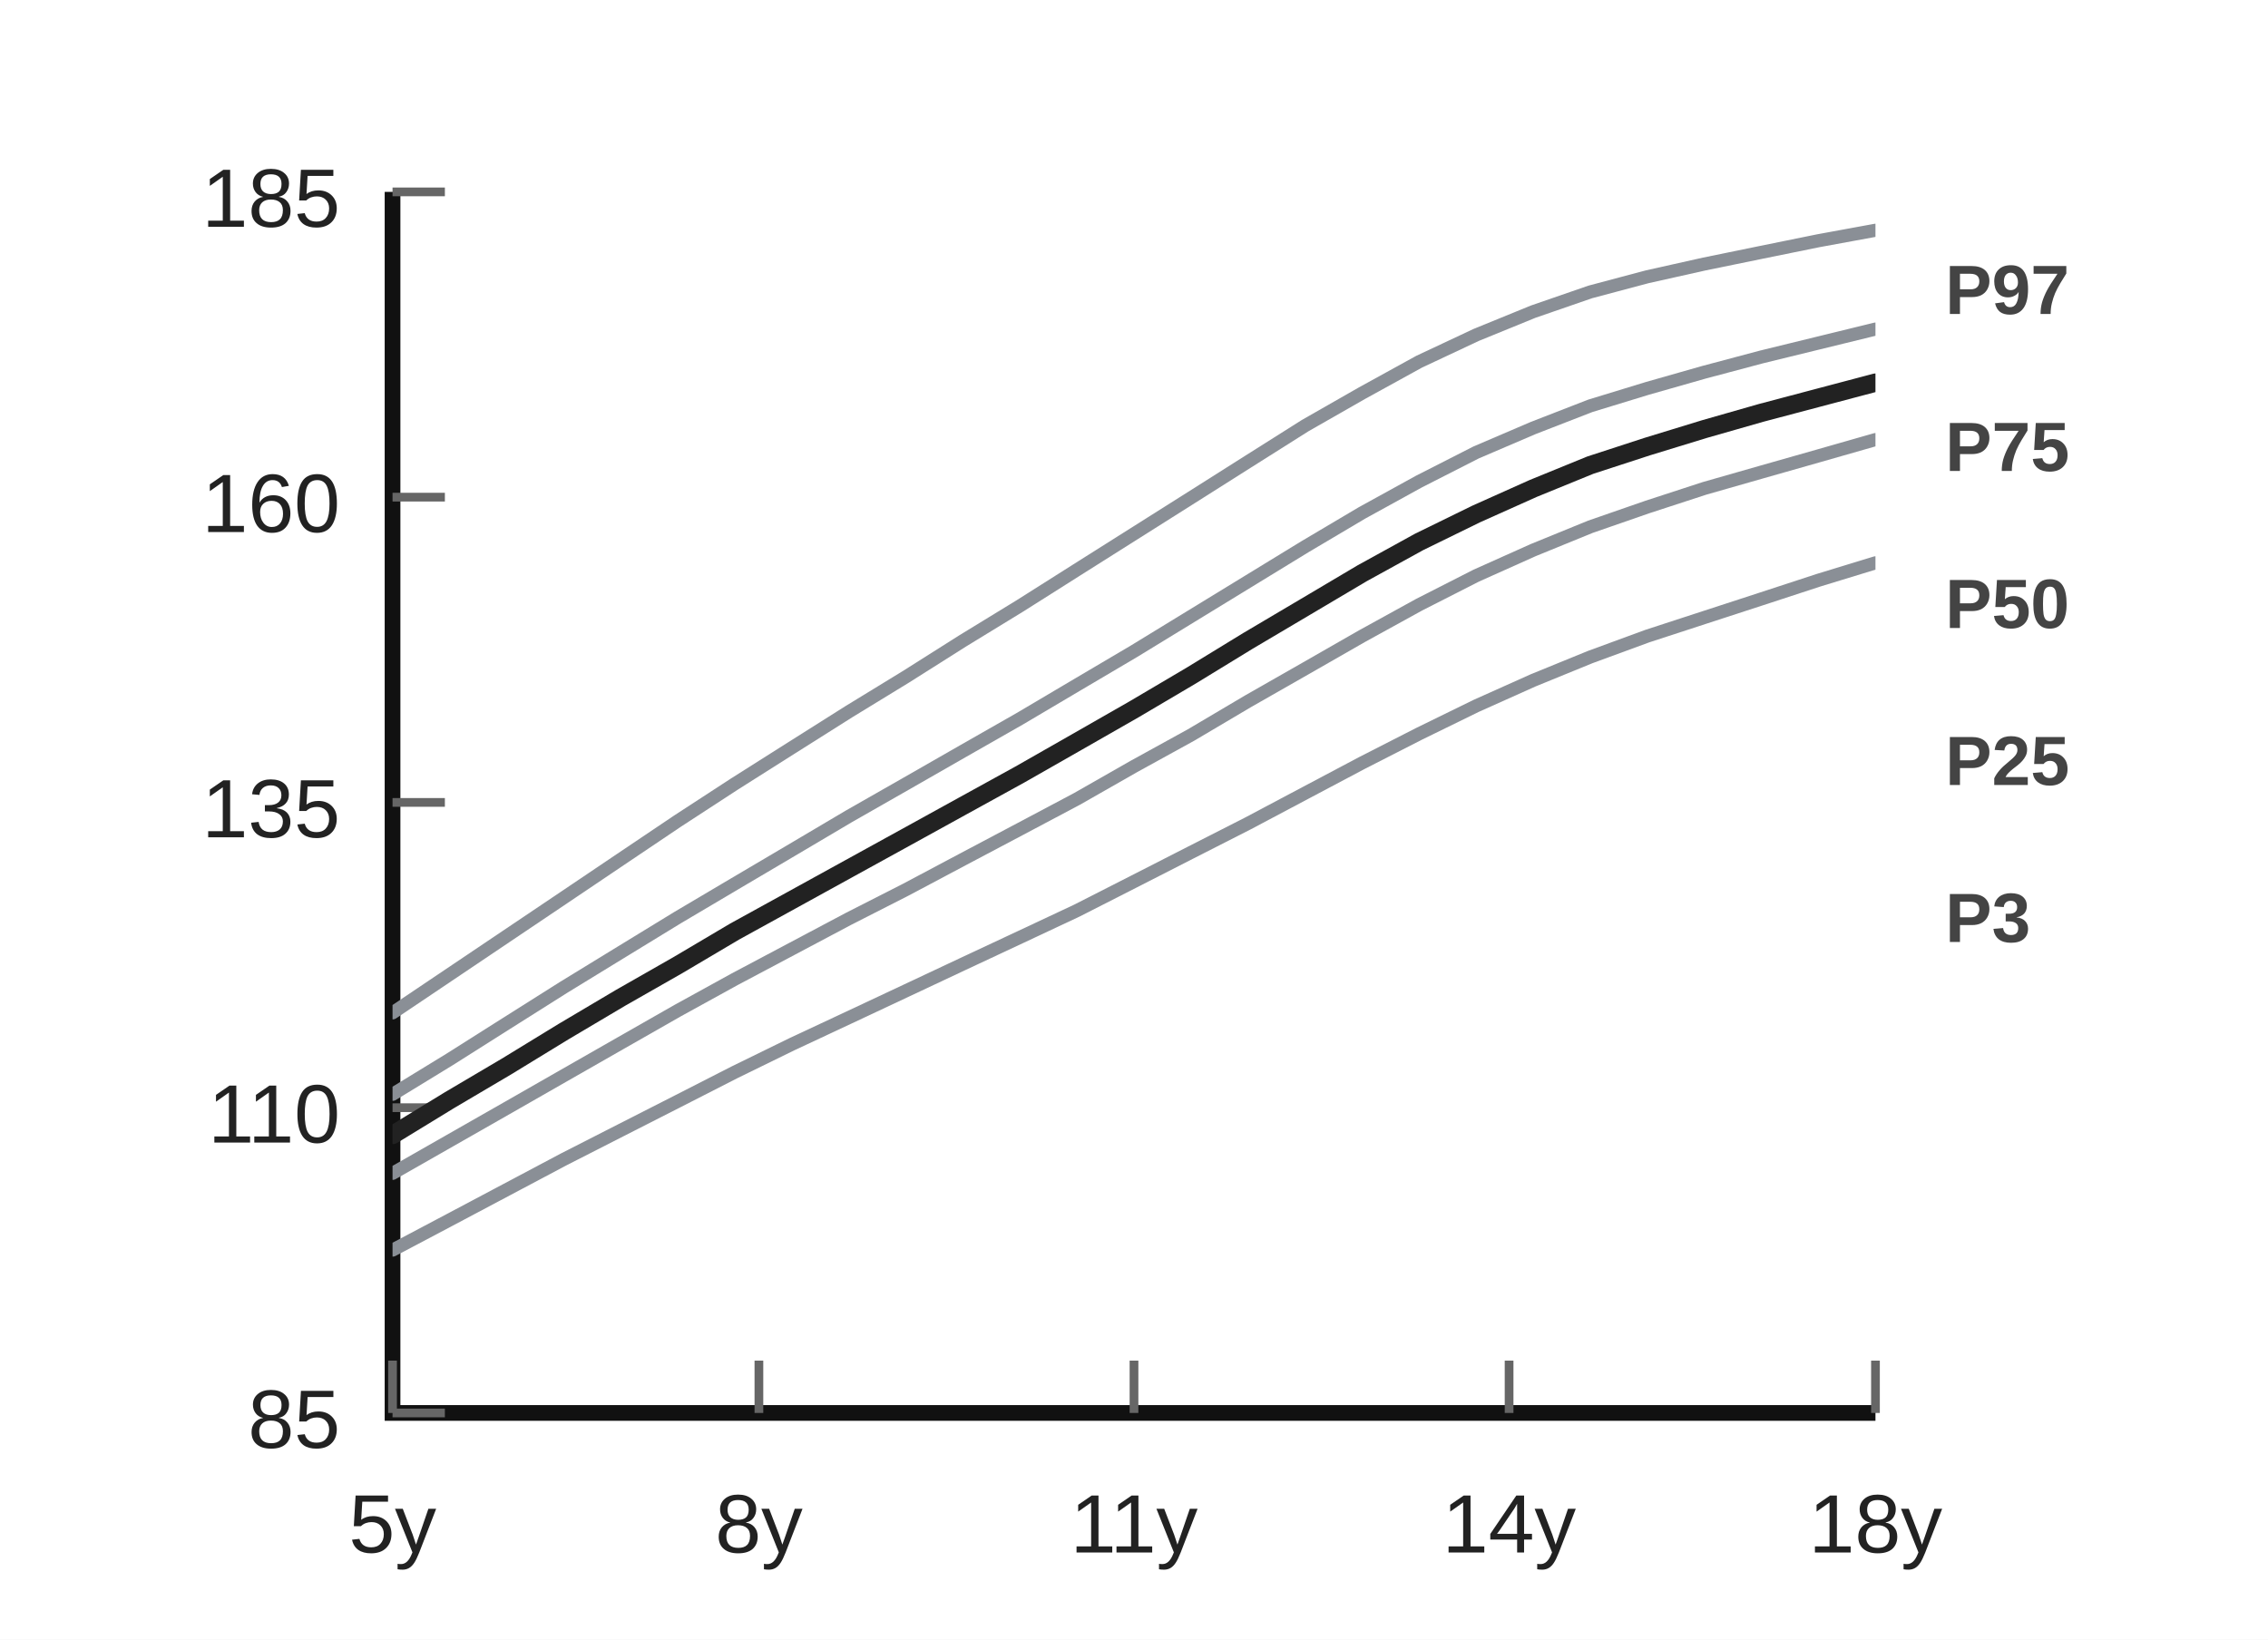
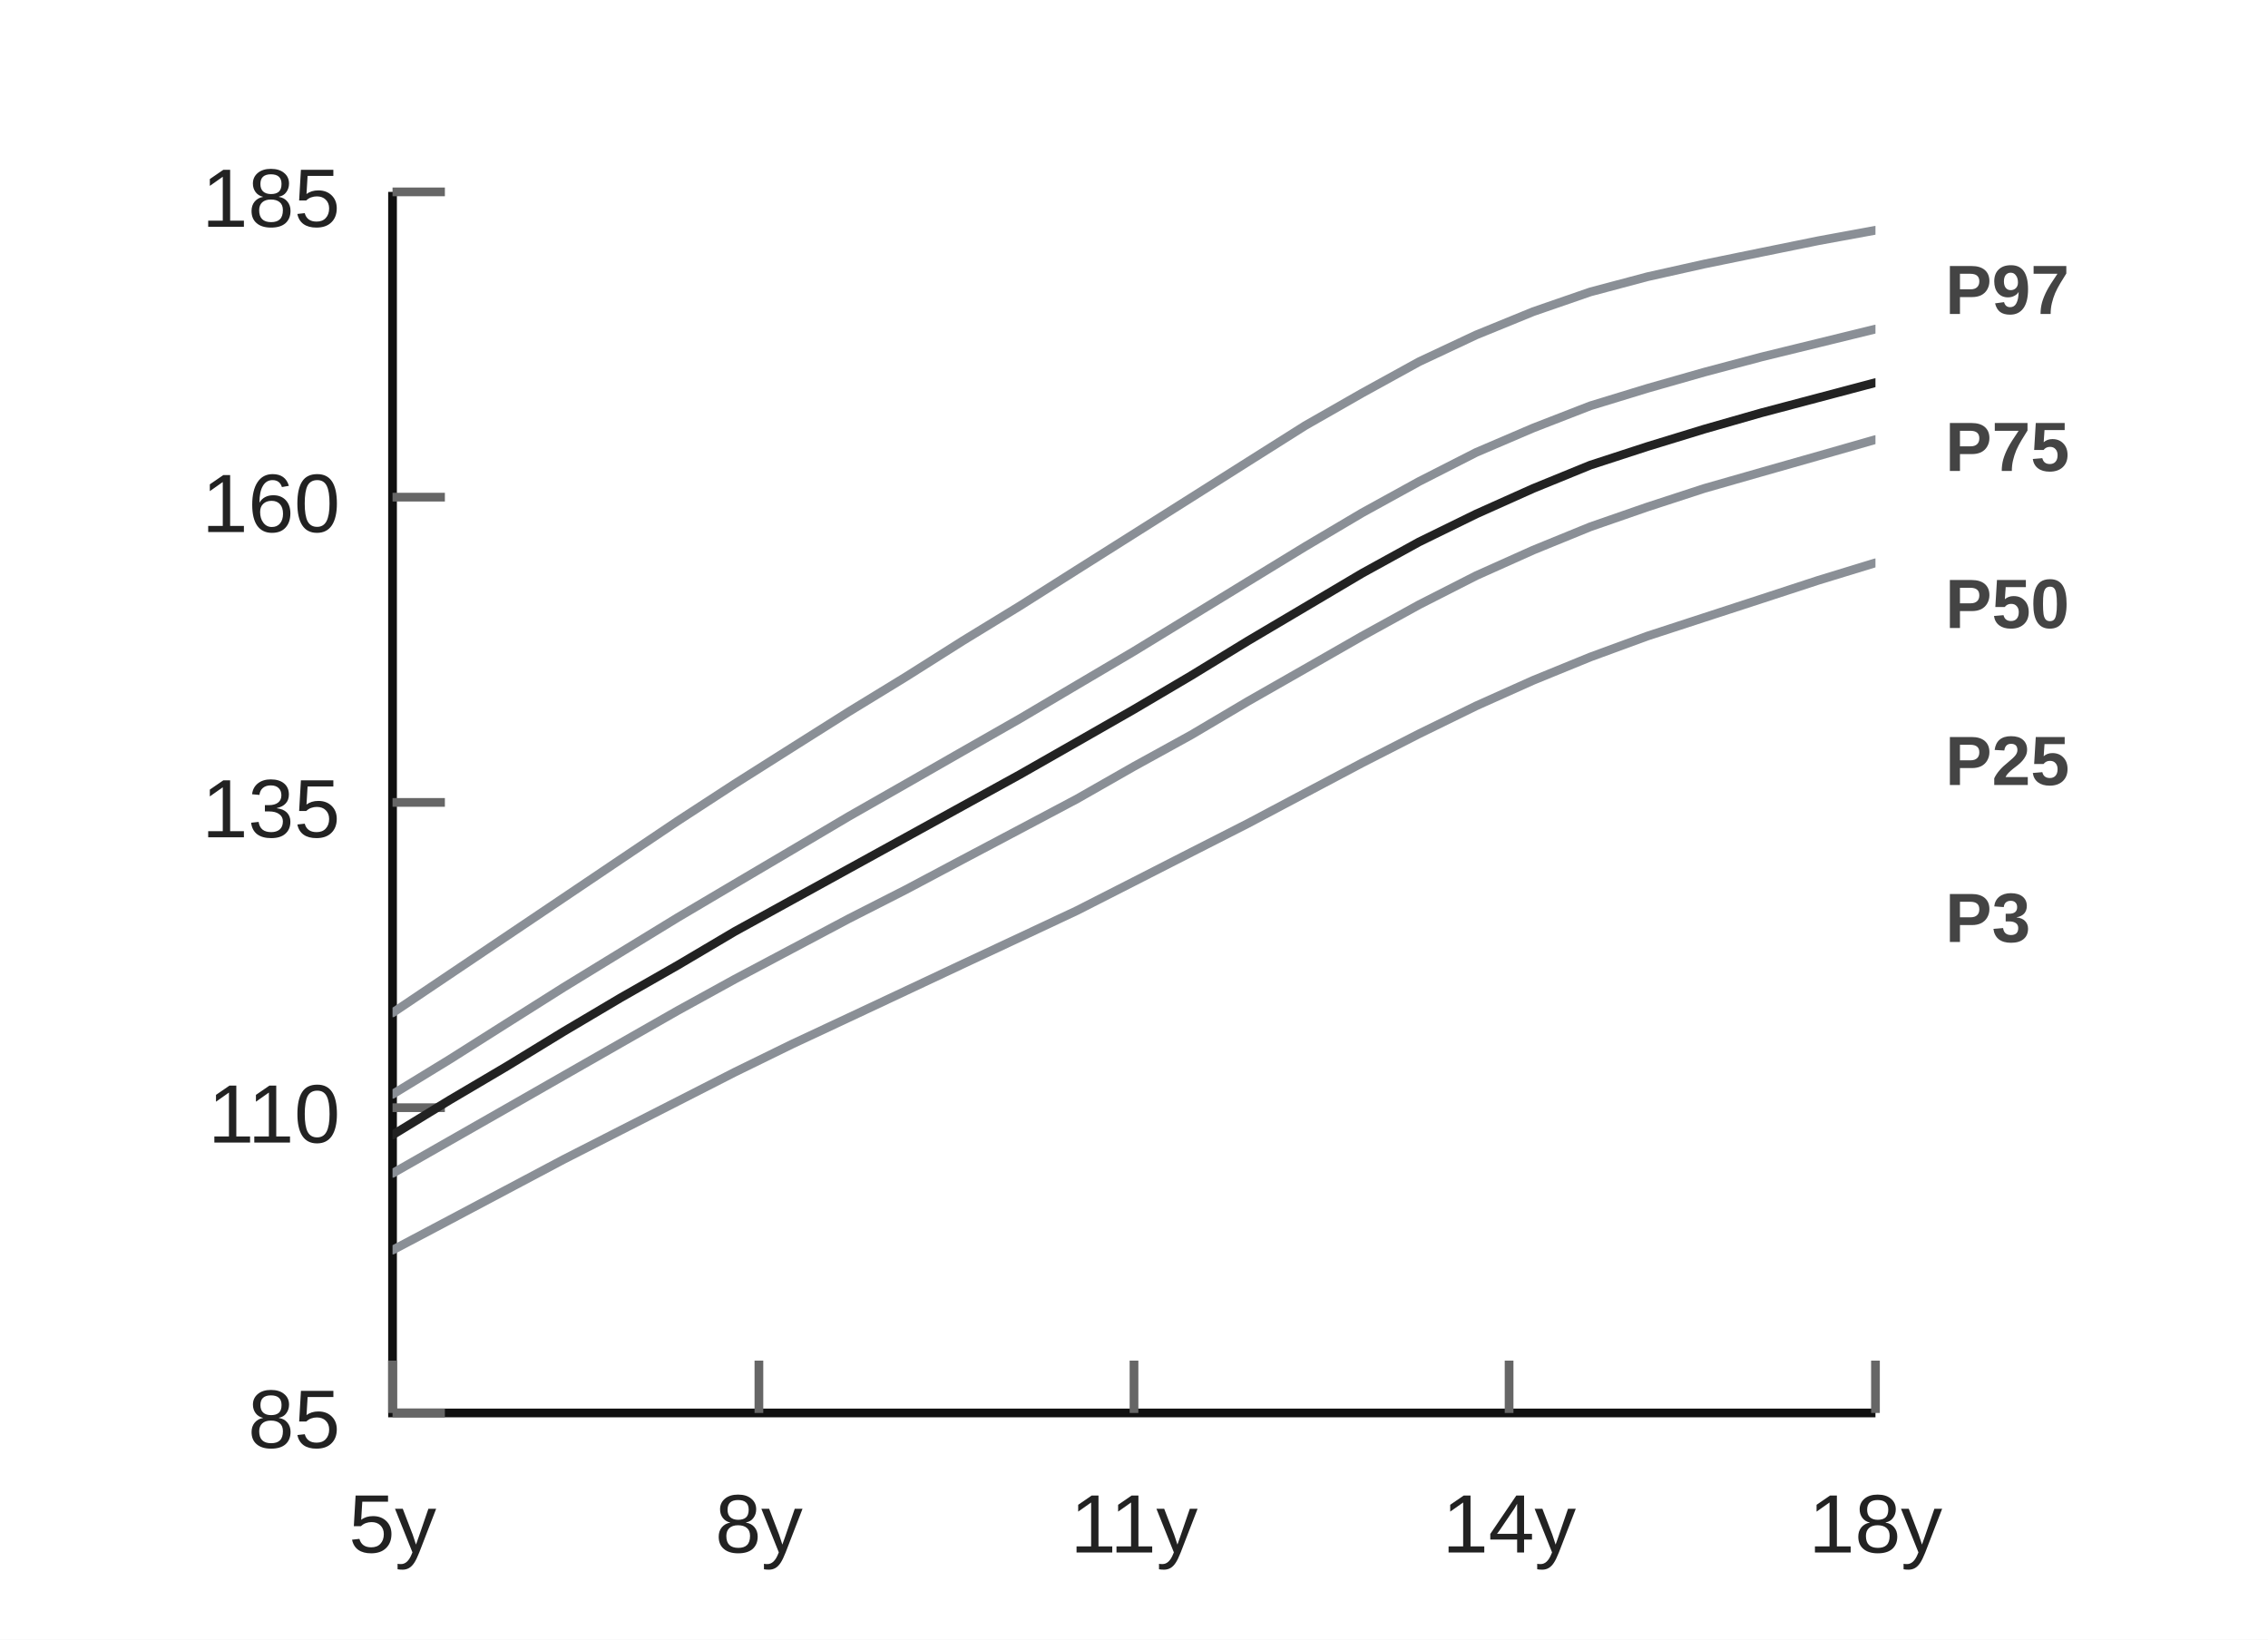
<svg xmlns="http://www.w3.org/2000/svg" viewBox="0 0 260 188" role="img" aria-label="IAP Boys Height 5-18 years">
  <style>
-     .axis { stroke: #111; stroke-width: 1.8; fill: none; }
+     .axis { stroke: #111; stroke-width: 1; fill: none; }
    .tick { stroke: #666; stroke-width: 1; }
    .label { fill: #222; font: 9.5px Arial, sans-serif; text-anchor: middle; }
    .ylabel { fill: #222; font: 9.5px Arial, sans-serif; text-anchor: end; }
-     .curve { fill: none; stroke: #8a8f96; stroke-width: 1.5; stroke-linecap: round; }
-     .median { fill: none; stroke: #222; stroke-width: 2.1; stroke-linecap: round; }
+     .curve { fill: none; stroke: #8a8f96; stroke-width: 1; stroke-linecap: round; }
+     .median { fill: none; stroke: #222; stroke-width: 1; stroke-linecap: round; }
    .percentile { fill: #444; font: 700 8px Arial, sans-serif; }
  </style>
  <rect x="0" y="0" width="260" height="188" fill="#fff" />
  <defs>
    <clipPath id="clip-boys-height-5-18-minimal-svg-0">
      <rect x="45" y="22" width="170" height="140" />
    </clipPath>
  </defs>
  <path class="axis" d="M45 22 V162 H215" />
  <path class="tick" d="M45 162 V156" />
  <text class="label" x="45" y="178">5y</text>
  <path class="tick" d="M87 162 V156" />
  <text class="label" x="87" y="178">8y</text>
  <path class="tick" d="M130 162 V156" />
  <text class="label" x="130" y="178">11y</text>
  <path class="tick" d="M173 162 V156" />
  <text class="label" x="173" y="178">14y</text>
  <path class="tick" d="M215 162 V156" />
  <text class="label" x="215" y="178">18y</text>
  <path class="tick" d="M45 22 H51" />
  <text class="ylabel" x="39" y="26">185</text>
  <path class="tick" d="M45 57 H51" />
  <text class="ylabel" x="39" y="61">160</text>
  <path class="tick" d="M45 92 H51" />
  <text class="ylabel" x="39" y="96">135</text>
  <path class="tick" d="M45 127 H51" />
  <text class="ylabel" x="39" y="131">110</text>
  <path class="tick" d="M45 162 H51" />
  <text class="ylabel" x="39" y="166">85</text>
  <g clip-path="url(#clip-boys-height-5-18-minimal-svg-0)">
    <path class="curve" d="M45.00 116.13 L51.54 111.73 L58.08 107.33 L64.62 102.93 L71.15 98.53 L77.69 94.13 L84.23 89.87 L90.77 85.73 L97.31 81.60 L103.85 77.60 L110.38 73.47 L116.92 69.47 L123.46 65.33 L130.00 61.20 L136.54 57.07 L143.08 52.93 L149.62 48.80 L156.15 45.07 L162.69 41.47 L169.23 38.40 L175.77 35.73 L182.31 33.47 L188.85 31.73 L195.38 30.27 L201.92 28.93 L208.46 27.60 L215.00 26.40" />
    <path class="curve" d="M45.00 125.47 L51.54 121.47 L58.08 117.33 L64.62 113.20 L71.15 109.20 L77.69 105.20 L84.23 101.33 L90.77 97.47 L97.31 93.60 L103.85 89.87 L110.38 86.13 L116.92 82.40 L123.46 78.53 L130.00 74.67 L136.54 70.67 L143.08 66.67 L149.62 62.67 L156.15 58.80 L162.69 55.20 L169.23 51.87 L175.77 49.07 L182.31 46.53 L188.85 44.53 L195.38 42.67 L201.92 40.93 L208.46 39.33 L215.00 37.73" />
    <path class="median" d="M45.00 130.13 L51.54 126.13 L58.08 122.27 L64.62 118.27 L71.15 114.40 L77.69 110.67 L84.23 106.80 L90.77 103.20 L97.31 99.60 L103.85 96.00 L110.38 92.40 L116.92 88.80 L123.46 85.07 L130.00 81.33 L136.54 77.47 L143.08 73.47 L149.62 69.60 L156.15 65.73 L162.69 62.13 L169.23 58.93 L175.77 56.00 L182.31 53.33 L188.85 51.20 L195.38 49.20 L201.92 47.33 L208.46 45.60 L215.00 43.87" />
    <path class="curve" d="M45.00 134.53 L51.54 130.80 L58.08 127.07 L64.62 123.33 L71.15 119.60 L77.69 115.87 L84.23 112.27 L90.77 108.80 L97.31 105.33 L103.85 102.00 L110.38 98.53 L116.92 95.07 L123.46 91.60 L130.00 87.87 L136.54 84.27 L143.08 80.40 L149.62 76.67 L156.15 72.93 L162.69 69.33 L169.23 66.00 L175.77 63.07 L182.31 60.40 L188.85 58.13 L195.38 56.00 L201.92 54.13 L208.46 52.27 L215.00 50.40" />
    <path class="curve" d="M45.00 143.33 L51.54 139.87 L58.08 136.40 L64.62 132.93 L71.15 129.60 L77.69 126.27 L84.23 122.93 L90.77 119.73 L97.31 116.67 L103.85 113.60 L110.38 110.53 L116.92 107.47 L123.46 104.40 L130.00 101.07 L136.54 97.73 L143.08 94.40 L149.62 90.93 L156.15 87.47 L162.69 84.13 L169.23 80.93 L175.77 78.00 L182.31 75.33 L188.85 72.93 L195.38 70.80 L201.92 68.67 L208.46 66.53 L215.00 64.53" />
  </g>
  <text class="percentile" x="223" y="36">P97</text>
  <text class="percentile" x="223" y="54">P75</text>
  <text class="percentile" x="223" y="72">P50</text>
  <text class="percentile" x="223" y="90">P25</text>
  <text class="percentile" x="223" y="108">P3</text>
</svg>
